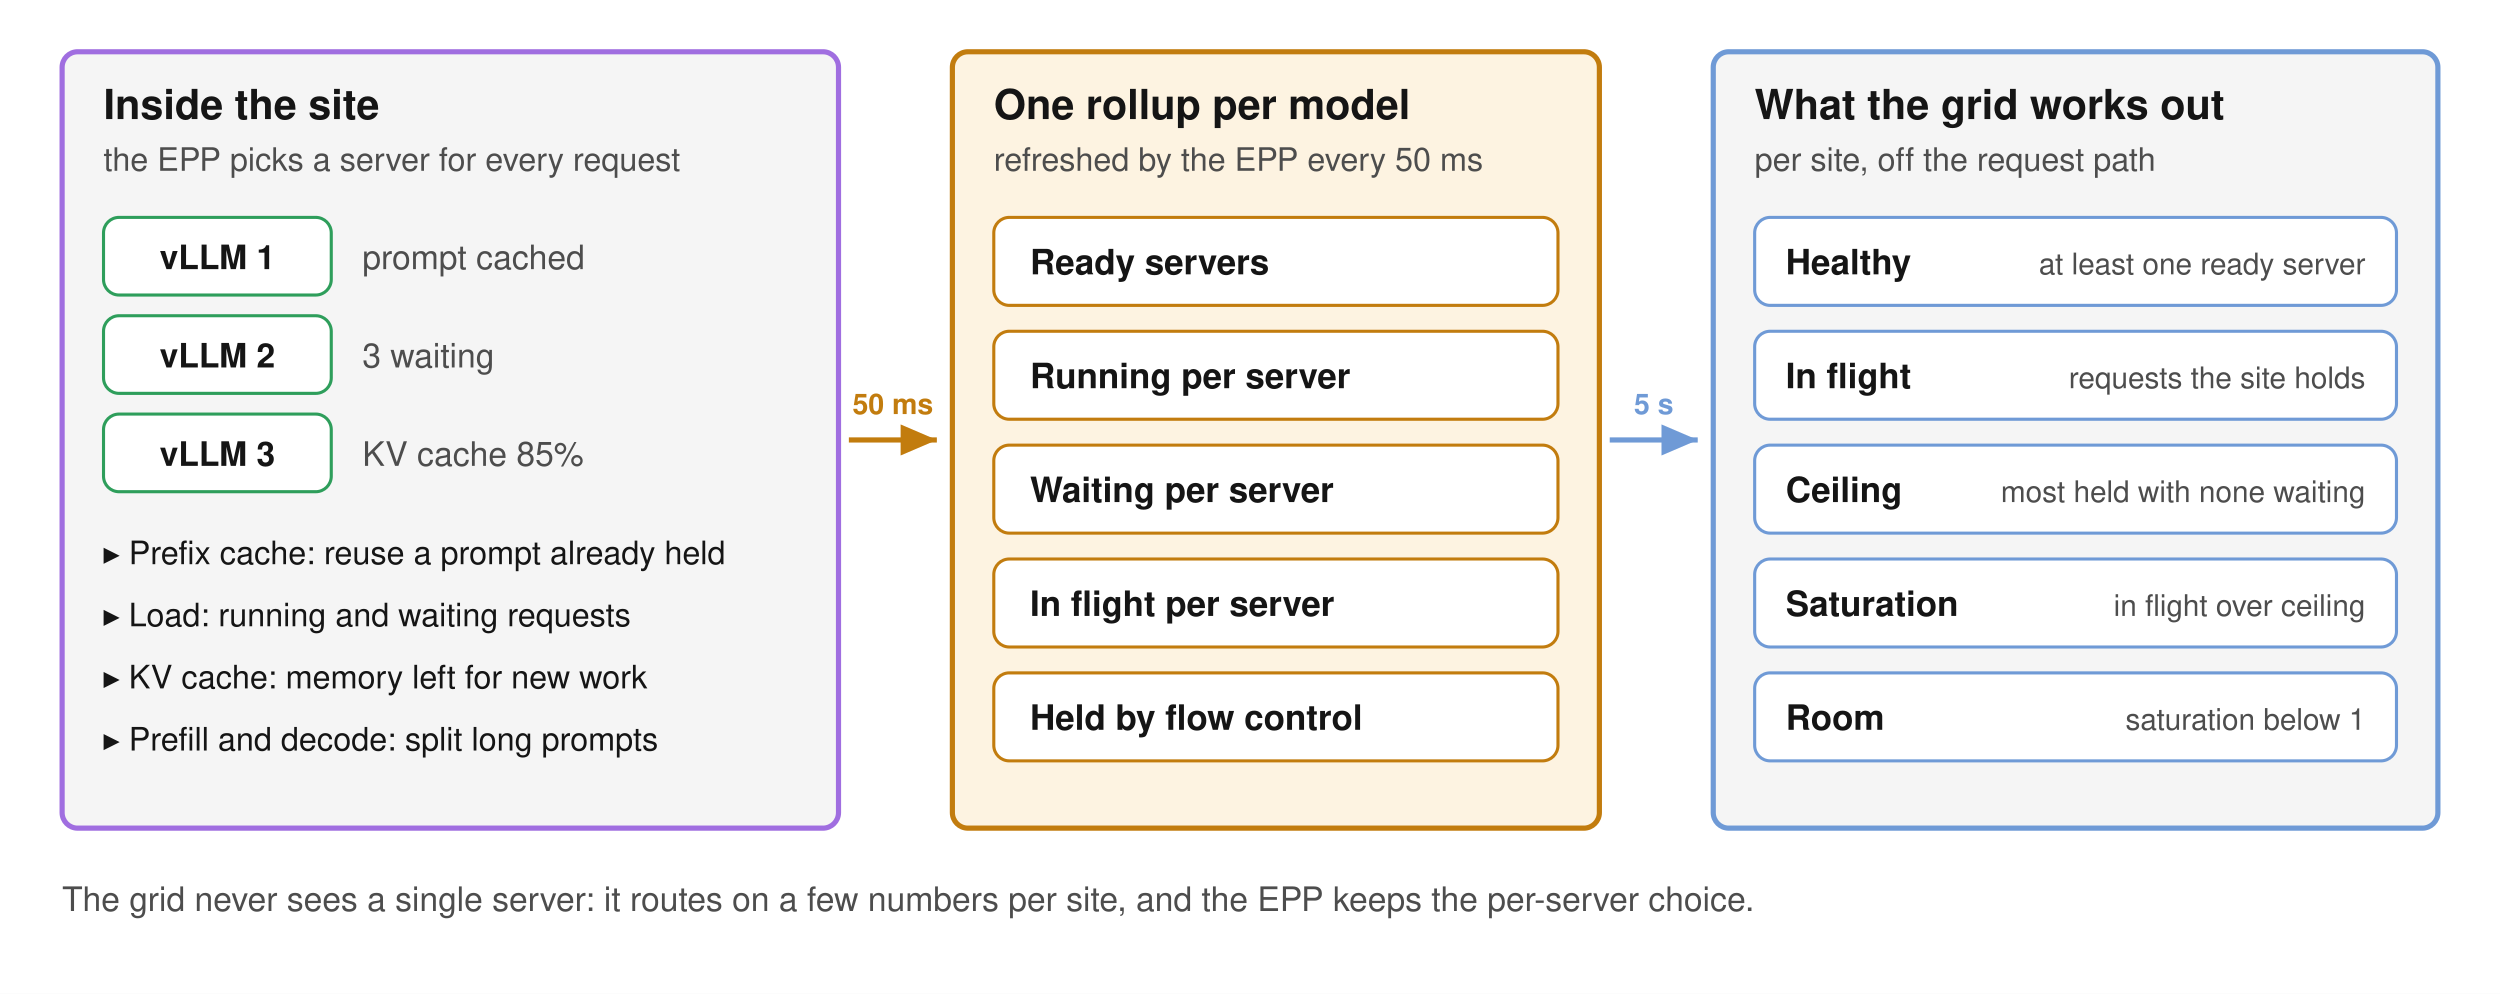
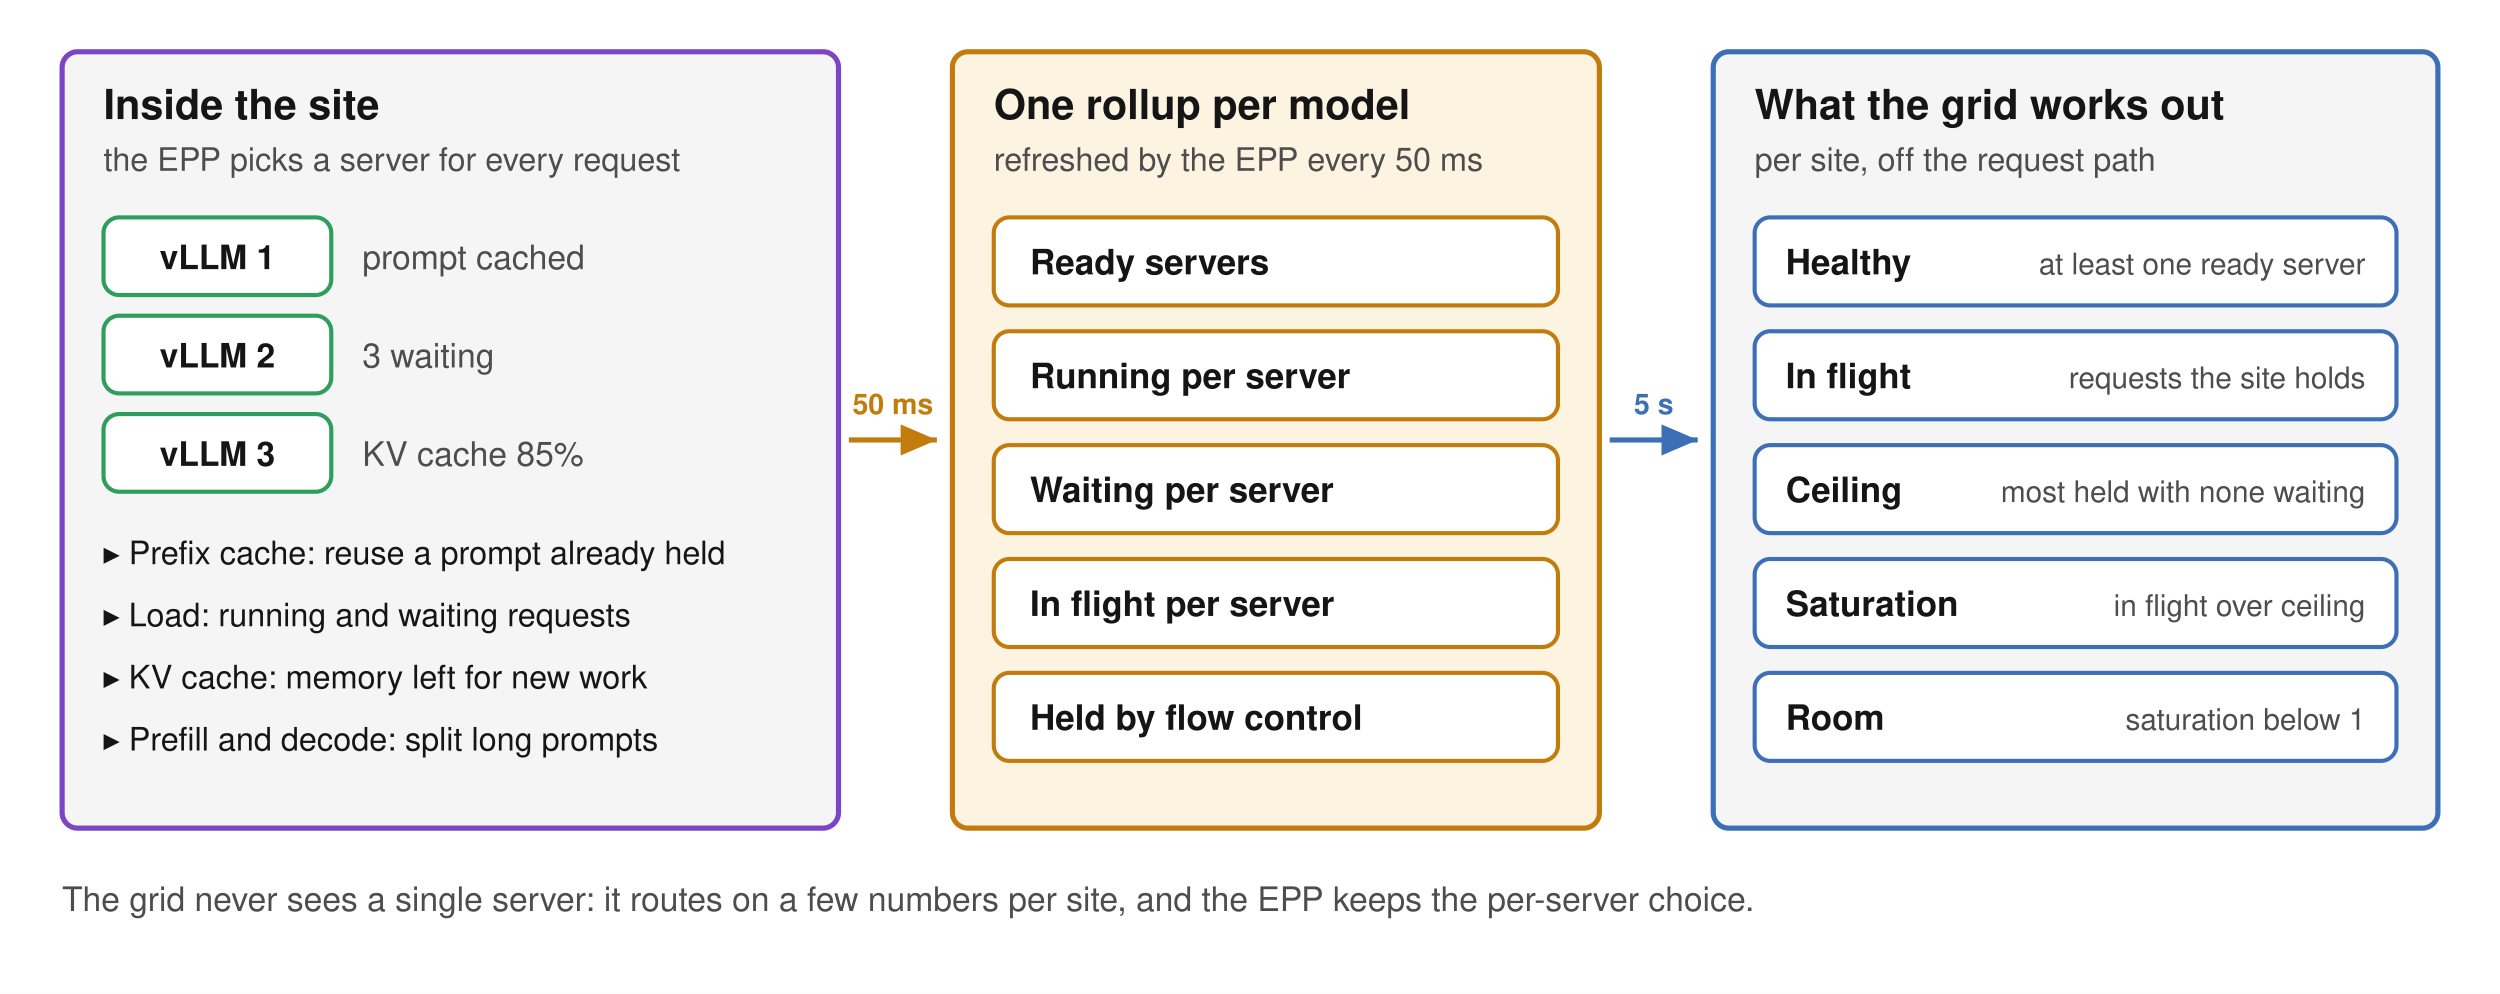
<svg xmlns="http://www.w3.org/2000/svg" width="966" height="384" viewBox="0 0 966 384" font-family="'Red Hat Text', Helvetica, Arial, sans-serif">
  <rect width="966" height="384" fill="#FFFFFF" />
  <defs>
    <marker id="r" markerWidth="10" markerHeight="10" refX="7" refY="3" orient="auto">
      <path d="M0,0 L7,3 L0,6 Z" fill="#C27C0E" />
    </marker>
    <marker id="t" markerWidth="10" markerHeight="10" refX="7" refY="3" orient="auto">
-       <path d="M0,0 L7,3 L0,6 Z" fill="#6F9AD6" />
+       <path d="M0,0 L7,3 L0,6 Z" fill="#3D6FB6" />
    </marker>
  </defs>
-   <rect x="24" y="20" width="300" height="300" rx="6" fill="#F5F5F5" stroke="#A06EE0" stroke-width="2" />
+   <rect x="24" y="20" width="300" height="300" rx="6" fill="#F5F5F5" stroke="#7B45C6" stroke-width="2" />
  <text font-family="'Red Hat Display', Helvetica, Arial, sans-serif" x="40" y="46" font-size="16" font-weight="700" fill="#151515">Inside the site</text>
  <text x="40" y="66" font-size="12.5" fill="#4D4D4D">the EPP picks a server for every request</text>
-   <rect x="40" y="84" width="88" height="30" rx="6" fill="#FFFFFF" stroke="#2E9E5B" stroke-width="1.2" />
+   <rect x="40" y="84" width="88" height="30" rx="6" fill="#FFFFFF" stroke="#2E9E5B" stroke-width="1.6" />
  <text font-family="'Red Hat Display', Helvetica, Arial, sans-serif" x="84" y="104" font-size="13" font-weight="700" fill="#151515" text-anchor="middle">vLLM 1</text>
  <text x="140" y="104" font-size="13" fill="#4D4D4D">prompt cached</text>
-   <rect x="40" y="122" width="88" height="30" rx="6" fill="#FFFFFF" stroke="#2E9E5B" stroke-width="1.2" />
+   <rect x="40" y="122" width="88" height="30" rx="6" fill="#FFFFFF" stroke="#2E9E5B" stroke-width="1.6" />
  <text font-family="'Red Hat Display', Helvetica, Arial, sans-serif" x="84" y="142" font-size="13" font-weight="700" fill="#151515" text-anchor="middle">vLLM 2</text>
  <text x="140" y="142" font-size="13" fill="#4D4D4D">3 waiting</text>
-   <rect x="40" y="160" width="88" height="30" rx="6" fill="#FFFFFF" stroke="#2E9E5B" stroke-width="1.2" />
+   <rect x="40" y="160" width="88" height="30" rx="6" fill="#FFFFFF" stroke="#2E9E5B" stroke-width="1.6" />
  <text font-family="'Red Hat Display', Helvetica, Arial, sans-serif" x="84" y="180" font-size="13" font-weight="700" fill="#151515" text-anchor="middle">vLLM 3</text>
  <text x="140" y="180" font-size="13" fill="#4D4D4D">KV cache 85%</text>
  <text x="40" y="218" font-size="12.5" fill="#151515">▸  Prefix cache: reuse a prompt already held</text>
  <text x="40" y="242" font-size="12.5" fill="#151515">▸  Load: running and waiting requests</text>
  <text x="40" y="266" font-size="12.5" fill="#151515">▸  KV cache: memory left for new work</text>
  <text x="40" y="290" font-size="12.5" fill="#151515">▸  Prefill and decode: split long prompts</text>
  <line x1="328" y1="170" x2="362" y2="170" stroke="#C27C0E" stroke-width="2" marker-end="url(#r)" />
  <text font-family="'Red Hat Display', Helvetica, Arial, sans-serif" x="345" y="160" font-size="11" font-weight="700" fill="#C27C0E" text-anchor="middle">50 ms</text>
  <rect x="368" y="20" width="250" height="300" rx="6" fill="#FDF3E1" stroke="#C27C0E" stroke-width="2" />
  <text font-family="'Red Hat Display', Helvetica, Arial, sans-serif" x="384" y="46" font-size="16" font-weight="700" fill="#151515">One rollup per model</text>
  <text x="384" y="66" font-size="12.5" fill="#4D4D4D">refreshed by the EPP every 50 ms</text>
-   <rect x="384" y="84" width="218" height="34" rx="6" fill="#FFFFFF" stroke="#C27C0E" stroke-width="1.2" />
+   <rect x="384" y="84" width="218" height="34" rx="6" fill="#FFFFFF" stroke="#C27C0E" stroke-width="1.6" />
  <text font-family="'Red Hat Display', Helvetica, Arial, sans-serif" x="398" y="106" font-size="13.5" font-weight="700" fill="#151515">Ready servers</text>
-   <rect x="384" y="128" width="218" height="34" rx="6" fill="#FFFFFF" stroke="#C27C0E" stroke-width="1.2" />
+   <rect x="384" y="128" width="218" height="34" rx="6" fill="#FFFFFF" stroke="#C27C0E" stroke-width="1.6" />
  <text font-family="'Red Hat Display', Helvetica, Arial, sans-serif" x="398" y="150" font-size="13.5" font-weight="700" fill="#151515">Running per server</text>
-   <rect x="384" y="172" width="218" height="34" rx="6" fill="#FFFFFF" stroke="#C27C0E" stroke-width="1.2" />
+   <rect x="384" y="172" width="218" height="34" rx="6" fill="#FFFFFF" stroke="#C27C0E" stroke-width="1.6" />
  <text font-family="'Red Hat Display', Helvetica, Arial, sans-serif" x="398" y="194" font-size="13.5" font-weight="700" fill="#151515">Waiting per server</text>
-   <rect x="384" y="216" width="218" height="34" rx="6" fill="#FFFFFF" stroke="#C27C0E" stroke-width="1.2" />
+   <rect x="384" y="216" width="218" height="34" rx="6" fill="#FFFFFF" stroke="#C27C0E" stroke-width="1.6" />
  <text font-family="'Red Hat Display', Helvetica, Arial, sans-serif" x="398" y="238" font-size="13.5" font-weight="700" fill="#151515">In flight per server</text>
-   <rect x="384" y="260" width="218" height="34" rx="6" fill="#FFFFFF" stroke="#C27C0E" stroke-width="1.2" />
+   <rect x="384" y="260" width="218" height="34" rx="6" fill="#FFFFFF" stroke="#C27C0E" stroke-width="1.6" />
  <text font-family="'Red Hat Display', Helvetica, Arial, sans-serif" x="398" y="282" font-size="13.5" font-weight="700" fill="#151515">Held by flow control</text>
-   <line x1="622" y1="170" x2="656" y2="170" stroke="#6F9AD6" stroke-width="2" marker-end="url(#t)" />
-   <text font-family="'Red Hat Display', Helvetica, Arial, sans-serif" x="639" y="160" font-size="11" font-weight="700" fill="#6F9AD6" text-anchor="middle">5 s</text>
-   <rect x="662" y="20" width="280" height="300" rx="6" fill="#F5F5F5" stroke="#6F9AD6" stroke-width="2" />
+   <line x1="622" y1="170" x2="656" y2="170" stroke="#3D6FB6" stroke-width="2" marker-end="url(#t)" />
+   <text font-family="'Red Hat Display', Helvetica, Arial, sans-serif" x="639" y="160" font-size="11" font-weight="700" fill="#3D6FB6" text-anchor="middle">5 s</text>
+   <rect x="662" y="20" width="280" height="300" rx="6" fill="#F5F5F5" stroke="#3D6FB6" stroke-width="2" />
  <text font-family="'Red Hat Display', Helvetica, Arial, sans-serif" x="678" y="46" font-size="16" font-weight="700" fill="#151515">What the grid works out</text>
  <text x="678" y="66" font-size="12.5" fill="#4D4D4D">per site, off the request path</text>
-   <rect x="678" y="84" width="248" height="34" rx="6" fill="#FFFFFF" stroke="#6F9AD6" stroke-width="1.2" />
+   <rect x="678" y="84" width="248" height="34" rx="6" fill="#FFFFFF" stroke="#3D6FB6" stroke-width="1.6" />
  <text font-family="'Red Hat Display', Helvetica, Arial, sans-serif" x="690" y="106" font-size="13.5" font-weight="700" fill="#151515">Healthy</text>
  <text x="914" y="106" font-size="11.5" fill="#4D4D4D" text-anchor="end">at least one ready server</text>
-   <rect x="678" y="128" width="248" height="34" rx="6" fill="#FFFFFF" stroke="#6F9AD6" stroke-width="1.2" />
+   <rect x="678" y="128" width="248" height="34" rx="6" fill="#FFFFFF" stroke="#3D6FB6" stroke-width="1.6" />
  <text font-family="'Red Hat Display', Helvetica, Arial, sans-serif" x="690" y="150" font-size="13.5" font-weight="700" fill="#151515">In flight</text>
  <text x="914" y="150" font-size="11.5" fill="#4D4D4D" text-anchor="end">requests the site holds</text>
-   <rect x="678" y="172" width="248" height="34" rx="6" fill="#FFFFFF" stroke="#6F9AD6" stroke-width="1.2" />
+   <rect x="678" y="172" width="248" height="34" rx="6" fill="#FFFFFF" stroke="#3D6FB6" stroke-width="1.6" />
  <text font-family="'Red Hat Display', Helvetica, Arial, sans-serif" x="690" y="194" font-size="13.5" font-weight="700" fill="#151515">Ceiling</text>
  <text x="914" y="194" font-size="11.5" fill="#4D4D4D" text-anchor="end">most held with none waiting</text>
-   <rect x="678" y="216" width="248" height="34" rx="6" fill="#FFFFFF" stroke="#6F9AD6" stroke-width="1.2" />
+   <rect x="678" y="216" width="248" height="34" rx="6" fill="#FFFFFF" stroke="#3D6FB6" stroke-width="1.6" />
  <text font-family="'Red Hat Display', Helvetica, Arial, sans-serif" x="690" y="238" font-size="13.5" font-weight="700" fill="#151515">Saturation</text>
  <text x="914" y="238" font-size="11.5" fill="#4D4D4D" text-anchor="end">in flight over ceiling</text>
-   <rect x="678" y="260" width="248" height="34" rx="6" fill="#FFFFFF" stroke="#6F9AD6" stroke-width="1.2" />
+   <rect x="678" y="260" width="248" height="34" rx="6" fill="#FFFFFF" stroke="#3D6FB6" stroke-width="1.6" />
  <text font-family="'Red Hat Display', Helvetica, Arial, sans-serif" x="690" y="282" font-size="13.5" font-weight="700" fill="#151515">Room</text>
  <text x="914" y="282" font-size="11.5" fill="#4D4D4D" text-anchor="end">saturation below 1</text>
  <text x="24" y="352" font-size="13" fill="#4D4D4D">The grid never sees a single server: it routes on a few numbers per site, and the EPP keeps the per-server choice.</text>
</svg>
